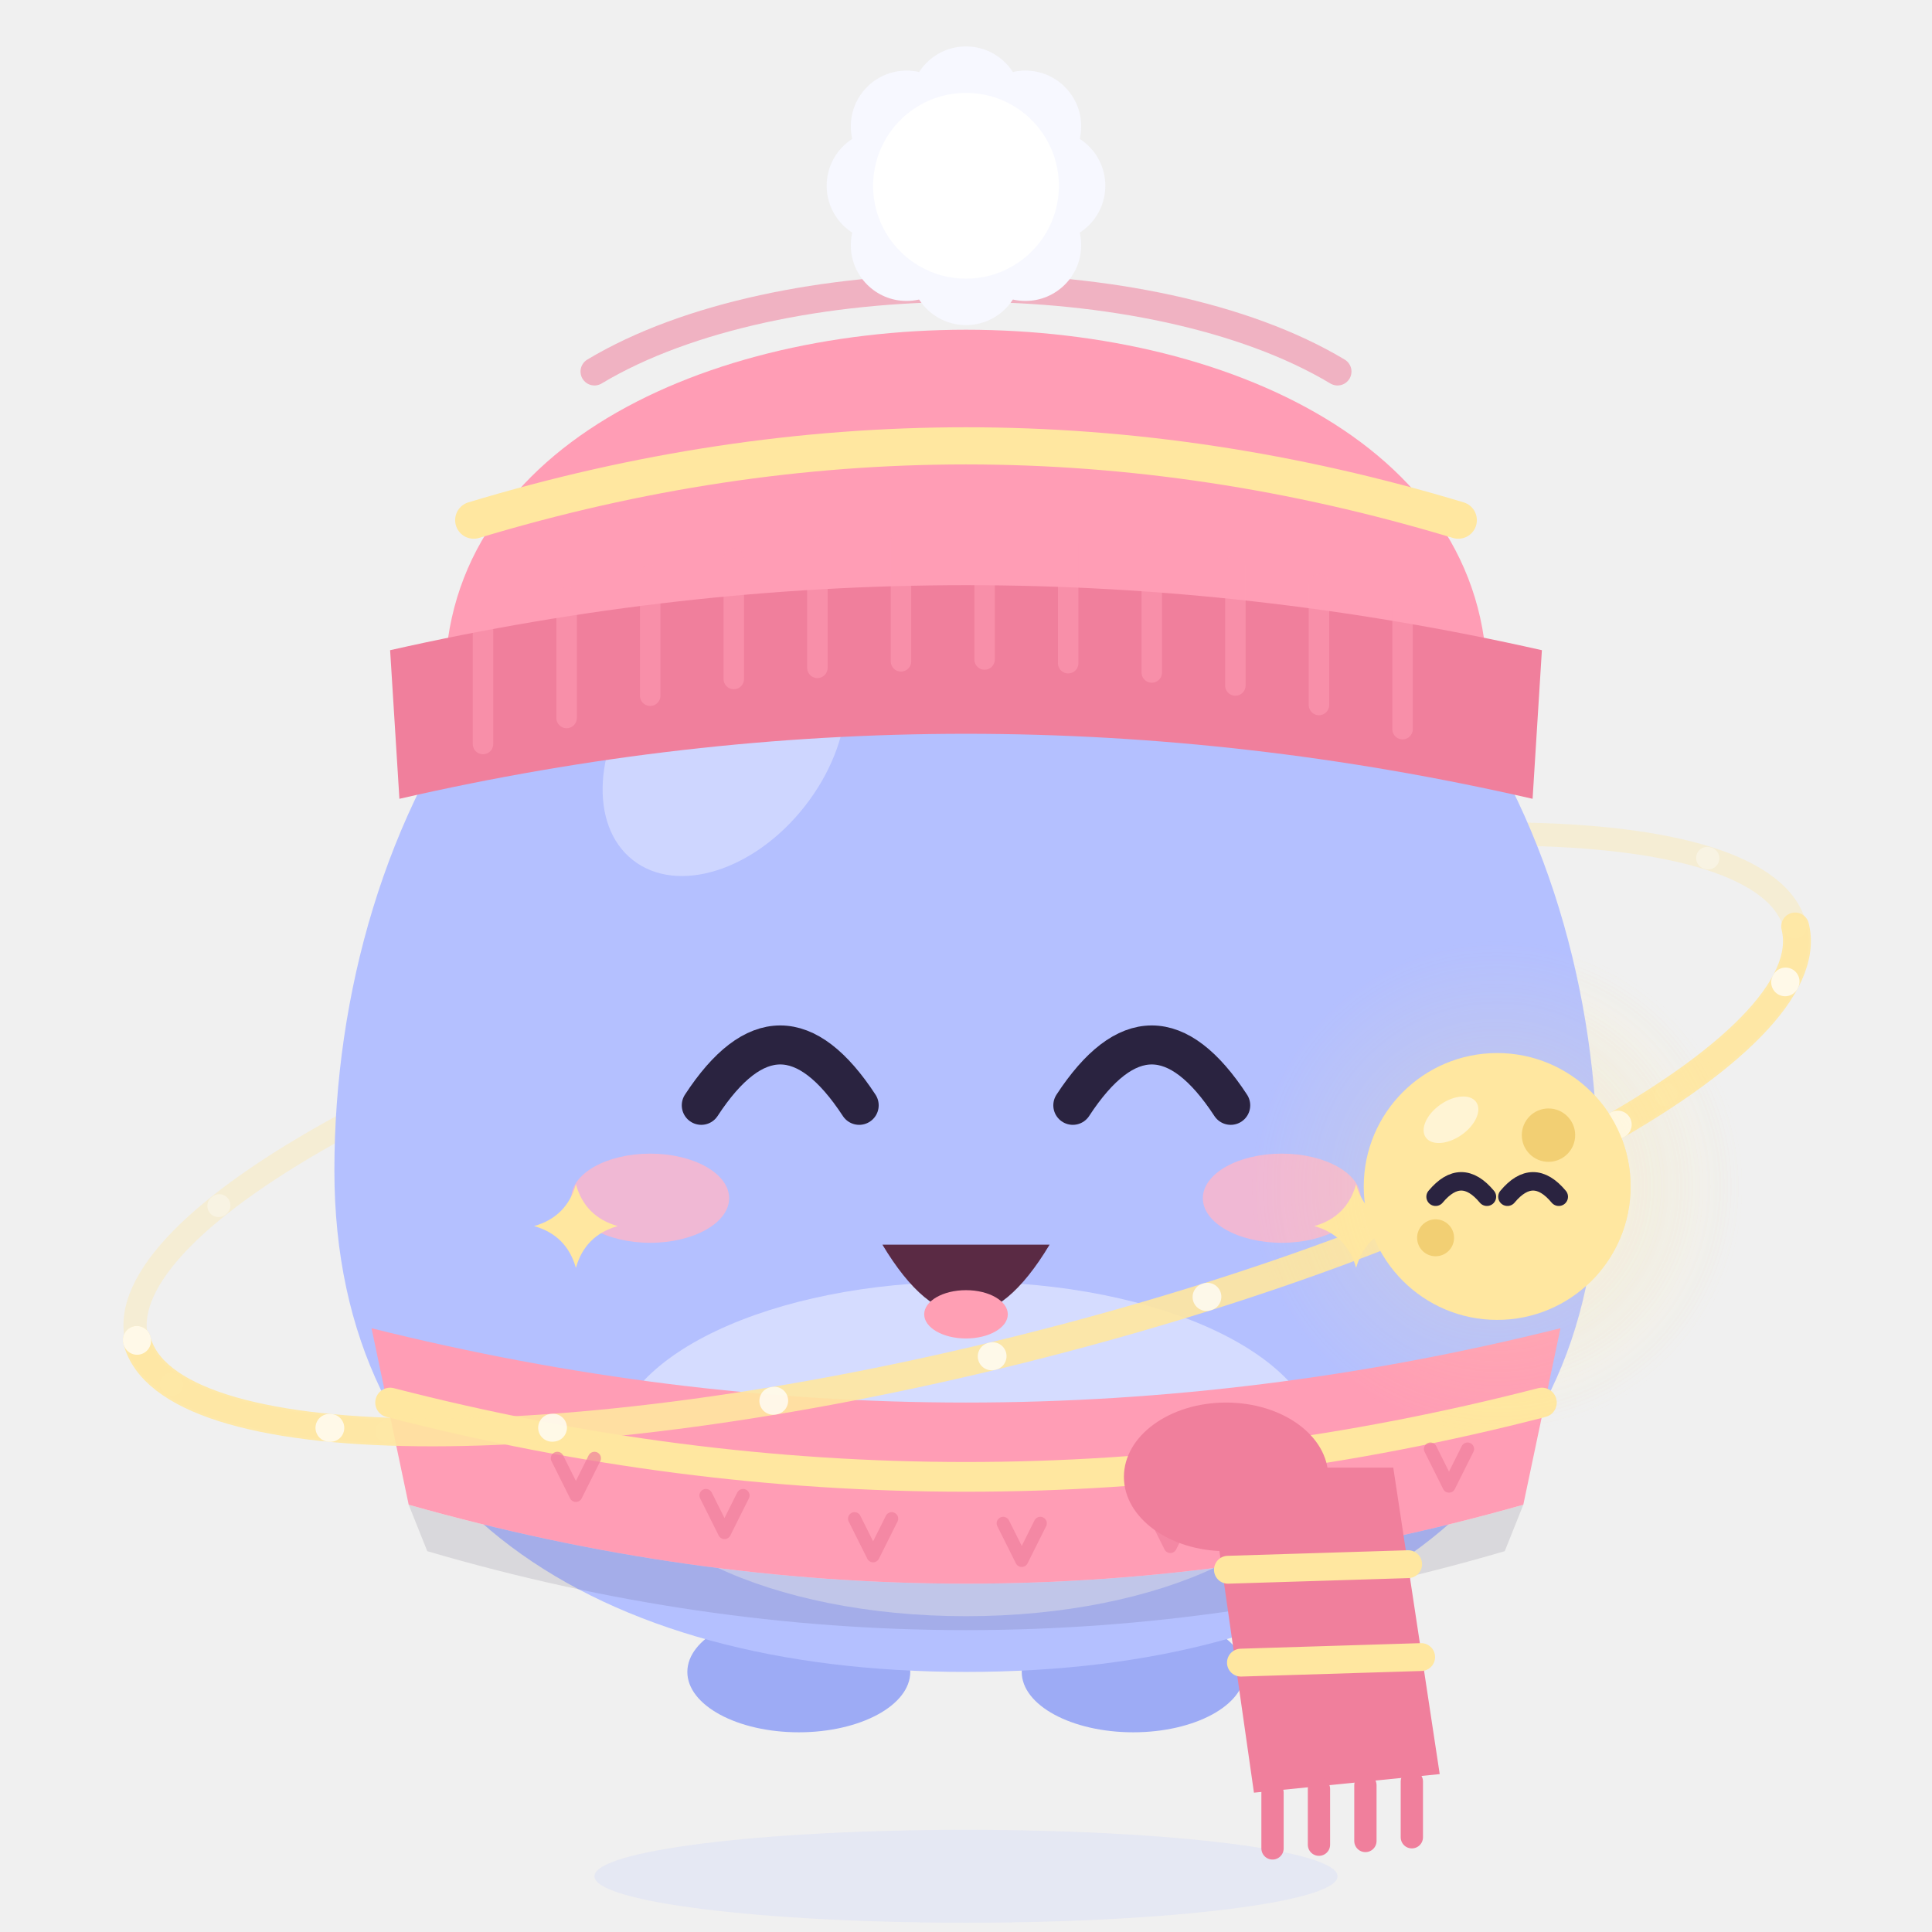
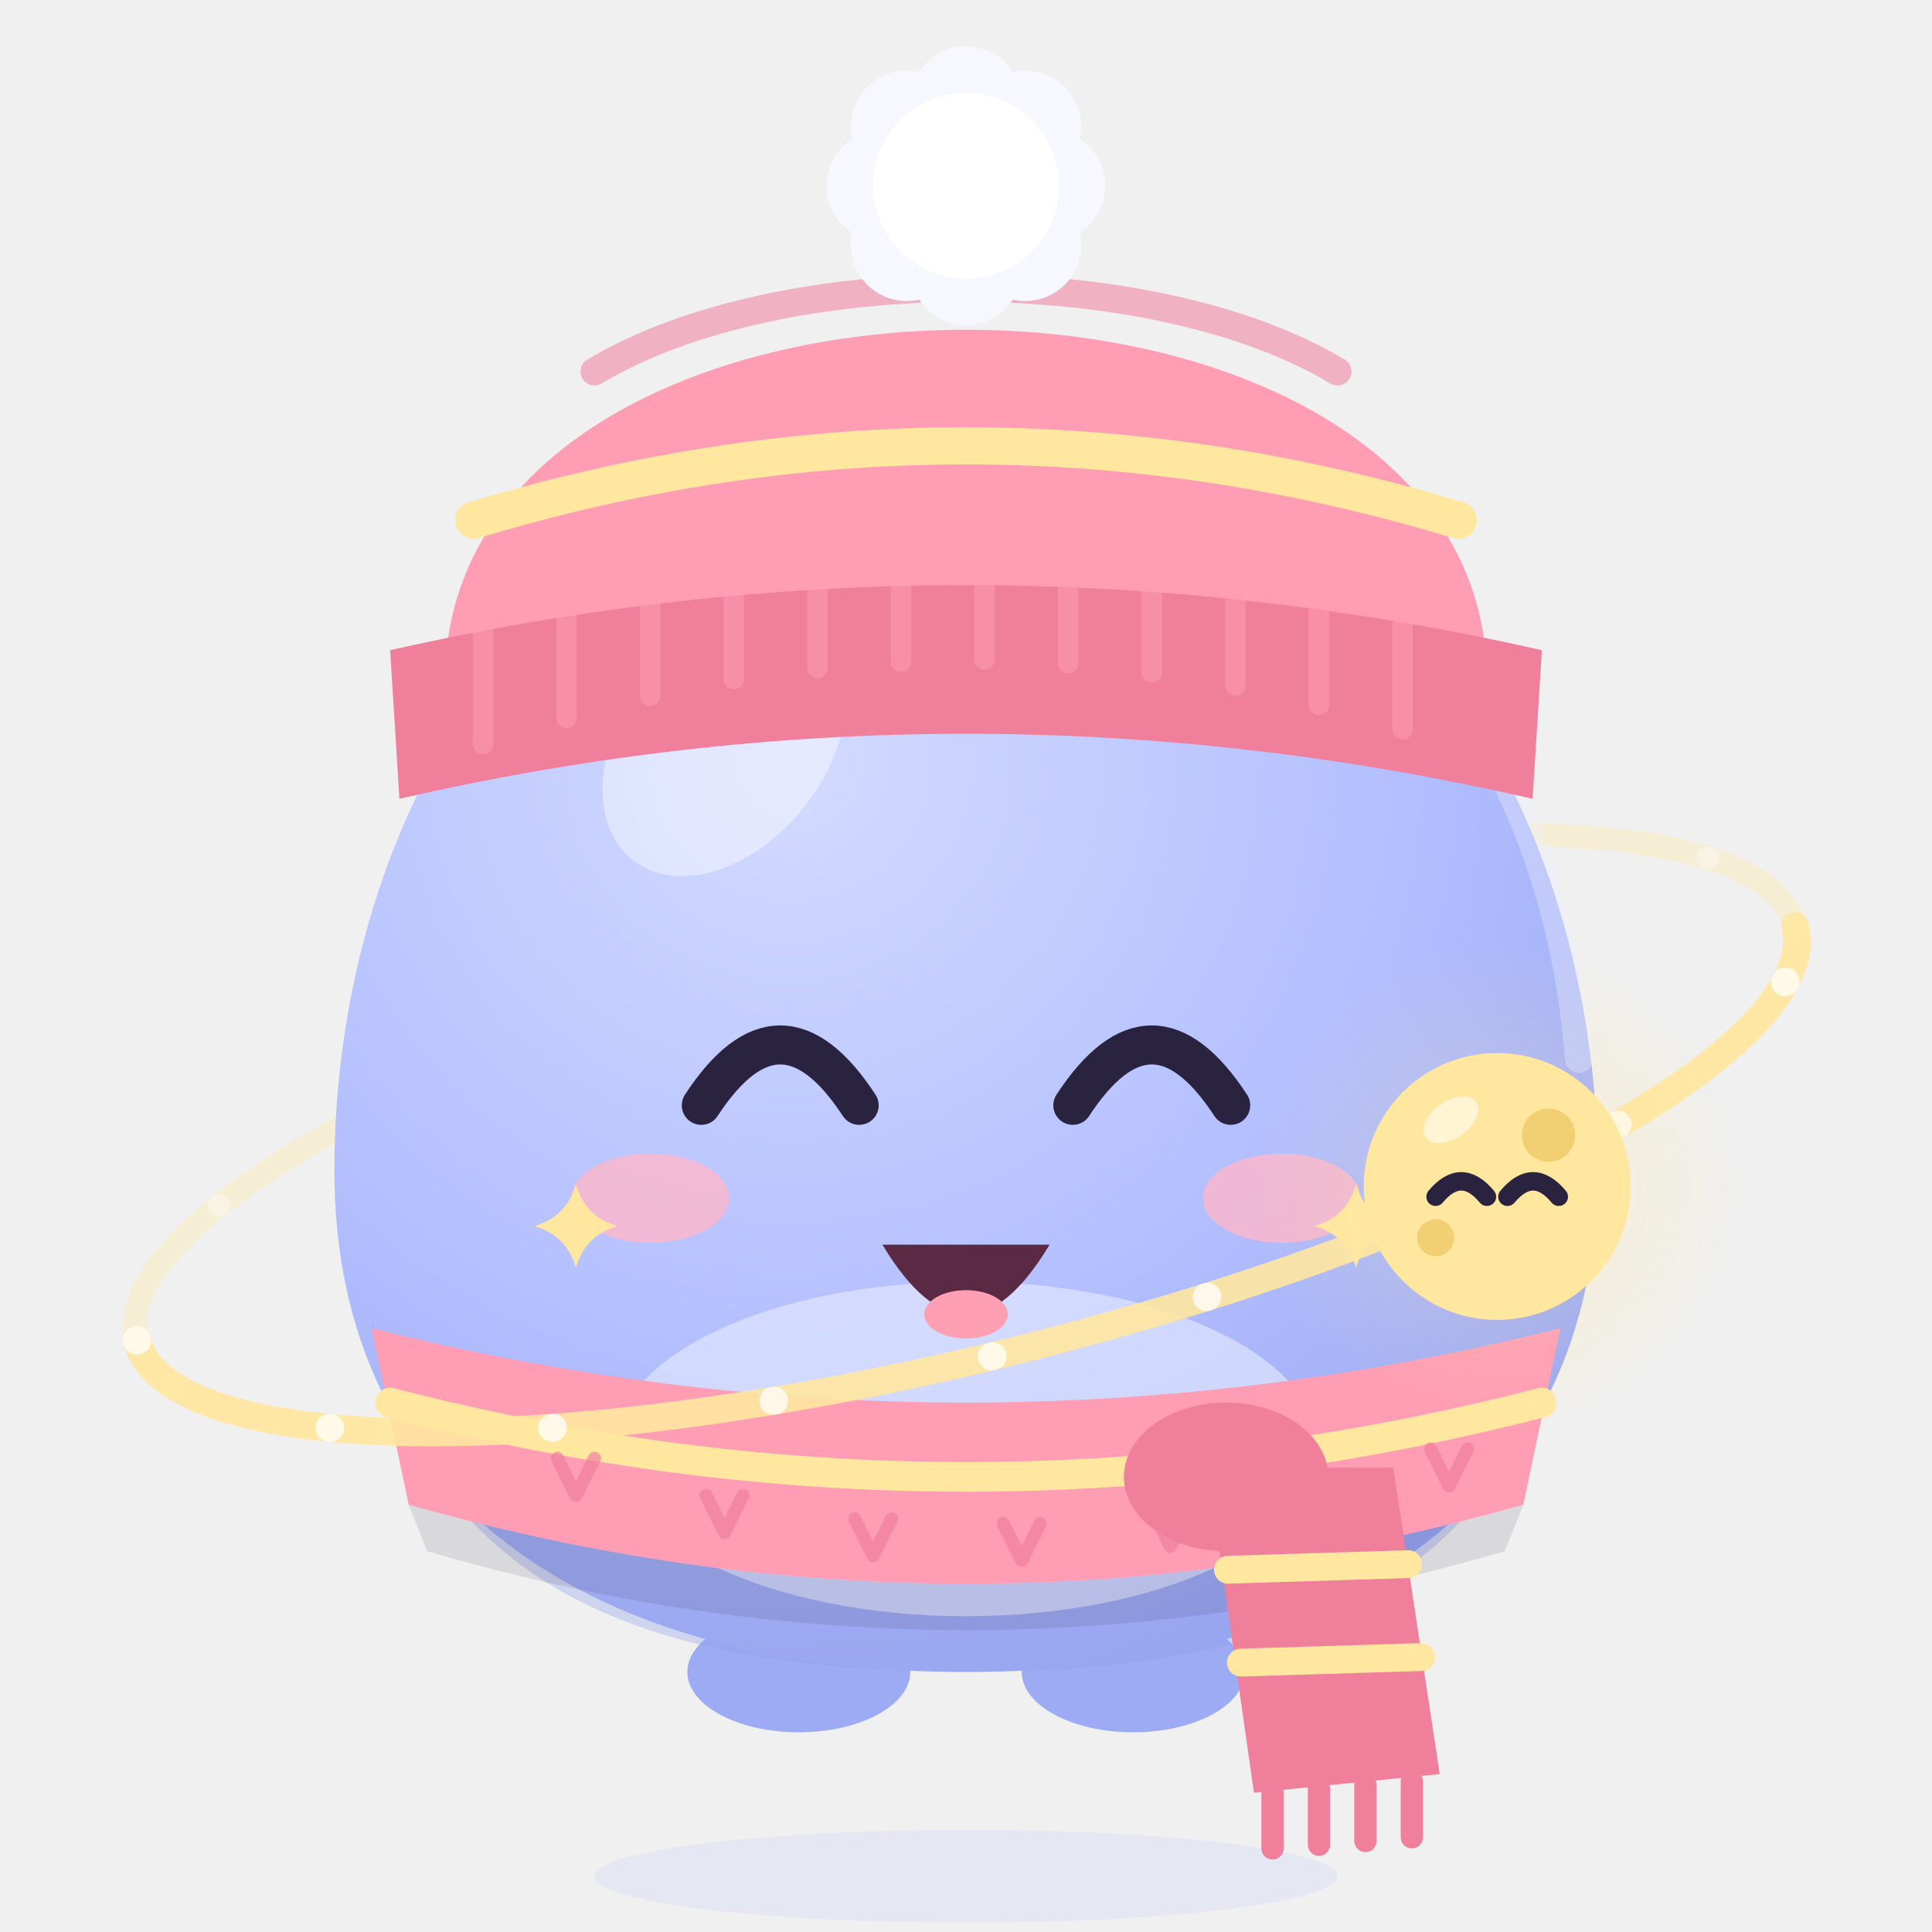
<svg xmlns="http://www.w3.org/2000/svg" width="416" height="416" viewBox="-4 24 208 208" role="img" aria-label="NIMI — happy" style="overflow: visible">
  <defs>
-     <radialGradient id="mg18">
+     <radialGradient id="mg8">
      <stop offset="0" stop-color="#FFE7A0" stop-opacity=".55" />
      <stop offset="1" stop-color="#FFE7A0" stop-opacity="0" />
+     </radialGradient>
+     <radialGradient id="mg8b" cx=".36" cy=".26" r=".85">
+       <stop offset="0" stop-color="#D3DBFF" />
+       <stop offset=".55" stop-color="#B4C0FF" />
+       <stop offset="1" stop-color="#97A5F0" />
    </radialGradient>
  </defs>
  <g transform="translate(100 226)">
    <g>
      <ellipse cx="0" cy="0" rx="40" ry="5" fill="#B4C0FF" opacity="0.18" />
    </g>
  </g>
  <g>
    <g>
      <g transform="rotate(-14 100 146)">
        <ellipse cx="100" cy="146" rx="92" ry="24" fill="none" stroke="#FFE7A0" stroke-width="2.5" opacity=".35" />
        <ellipse cx="100" cy="146" rx="92" ry="24" fill="none" stroke="#fff" stroke-width="2.4" stroke-linecap="round" stroke-dasharray="0.1 23.9" opacity=".35" />
      </g>
      <g transform="rotate(-14 100 146)">
        <g transform="translate(100 146)" opacity="0.82">
          <g transform="translate(54.1 19.4) scale(1.105)">
            <g transform="rotate(14)">
-               <circle opacity=".5" cx="0" cy="0" r="24" fill="url(#mg18)" />
+               <circle opacity=".5" cx="0" cy="0" r="24" fill="url(#mg8)" />
              <g>
                <circle cx="0" cy="0" r="13" fill="#FFE7A0" />
                <circle cx="5.0" cy="-5.0" r="2.6" fill="#F2CF73" />
                <circle cx="-6.0" cy="5.0" r="1.8" fill="#F2CF73" />
                <ellipse cx="-4.5" cy="-6.5" rx="3.0" ry="1.8" transform="rotate(-35 -4.5 -6.5)" fill="#fff" opacity=".55" />
                <path d="M-6.0 1.0 q2.5 -3.0 5.0 0 M1.0 1.0 q2.5 -3.0 5.0 0" stroke="#2A2340" stroke-width="1.8" fill="none" stroke-linecap="round" />
              </g>
            </g>
          </g>
        </g>
      </g>
    </g>
    <g>
      <g>
        <ellipse cx="82" cy="204" rx="12" ry="6.5" fill="#9DABF5" />
      </g>
      <g>
        <ellipse cx="118" cy="204" rx="12" ry="6.5" fill="#9DABF5" />
      </g>
-       <path d="M100 72 C146 72 168 112 168 150 C168 186 140 204 100 204 C60 204 32 186 32 150 C32 112 54 72 100 72 Z" fill="#B4C0FF" />
-       <ellipse cx="74" cy="104" rx="11" ry="16" transform="rotate(38 74 104)" fill="#fff" opacity=".35" />
-       <ellipse cx="100" cy="180" rx="38" ry="18" fill="#E3E8FF" opacity=".7" />
+       <path d="M100 72 C146 72 168 112 168 150 C168 186 140 204 100 204 C60 204 32 186 32 150 C32 112 54 72 100 72 Z" fill="url(#mg8b)" />
+       <path d="M36 166 C46 196 154 196 164 166 C158 194 136 204 100 204 C64 204 42 194 36 166 Z" fill="#8F9DEC" opacity=".35" />
+       <path d="M134 82 C154 94 164 114 166 138" fill="none" stroke="#EEF1FF" stroke-width="3" stroke-linecap="round" opacity=".35" />
+       <ellipse cx="74" cy="104" rx="11" ry="16" transform="rotate(38 74 104)" fill="#fff" opacity=".42" />
+       <circle cx="86" cy="88" r="3.2" fill="#fff" opacity=".5" />
+       <ellipse cx="100" cy="180" rx="38" ry="18" fill="#E3E8FF" opacity=".66" />
      <g>
        <g>
          <ellipse cx="66" cy="153" rx="8.5" ry="4.8" fill="#FFB6C9" opacity=".8" />
          <ellipse cx="134" cy="153" rx="8.5" ry="4.8" fill="#FFB6C9" opacity=".8" />
        </g>
        <path d="M58 151.5 Q58.99 155.01 62.5 156 Q58.99 156.99 58 160.5 Q57.01 156.99 53.5 156 Q57.01 155.01 58 151.5 Z" fill="#FFE7A0" />
        <path d="M142 151.5 Q142.99 155.01 146.5 156 Q142.99 156.99 142 160.5 Q141.01 156.99 137.5 156 Q141.01 155.01 142 151.5 Z" fill="#FFE7A0" />
        <g>
-           <path d="M71.5 143 Q80 130 88.5 143" fill="none" stroke="#2A2340" stroke-width="4.2" stroke-linecap="round" />
-           <path d="M111.5 143 Q120 130 128.5 143" fill="none" stroke="#2A2340" stroke-width="4.2" stroke-linecap="round" />
+           <g>
+             <path d="M71.5 143 Q80 130 88.5 143" fill="none" stroke="#2A2340" stroke-width="4.2" stroke-linecap="round" />
+             <path d="M111.5 143 Q120 130 128.5 143" fill="none" stroke="#2A2340" stroke-width="4.2" stroke-linecap="round" />
+           </g>
        </g>
-         <path d="M91 158 Q100 173 109 158 Z" fill="#5A2A44" />
-         <ellipse cx="100" cy="165.5" rx="4.5" ry="2.6" fill="#FF9FB4" />
+         <g>
+           <path d="M91 158 Q100 173 109 158 Z" fill="#5A2A44" />
+           <ellipse cx="100" cy="165.5" rx="4.5" ry="2.6" fill="#FF9FB4" />
+         </g>
      </g>
      <path d="M40 186 Q100 203 160 186 L158 191 Q100 208 42 191 Z" fill="#2A2340" opacity=".12" />
      <path d="M36 167 Q100 183 164 167 L160 186 Q100 203 40 186 Z" fill="#FF9DB5" />
      <path d="M38 175 Q100 191 162 175" fill="none" stroke="#FFE7A0" stroke-width="3.2" stroke-linecap="round" />
      <path d="M56 181 l2 4 l2 -4" fill="none" stroke="#F07F9C" stroke-width="1.4" stroke-linecap="round" stroke-linejoin="round" opacity=".7" />
      <path d="M72 185 l2 4 l2 -4" fill="none" stroke="#F07F9C" stroke-width="1.4" stroke-linecap="round" stroke-linejoin="round" opacity=".7" />
      <path d="M88 187.5 l2 4 l2 -4" fill="none" stroke="#F07F9C" stroke-width="1.4" stroke-linecap="round" stroke-linejoin="round" opacity=".7" />
      <path d="M104 188 l2 4 l2 -4" fill="none" stroke="#F07F9C" stroke-width="1.4" stroke-linecap="round" stroke-linejoin="round" opacity=".7" />
      <path d="M120 186.5 l2 4 l2 -4" fill="none" stroke="#F07F9C" stroke-width="1.4" stroke-linecap="round" stroke-linejoin="round" opacity=".7" />
      <path d="M136 184 l2 4 l2 -4" fill="none" stroke="#F07F9C" stroke-width="1.4" stroke-linecap="round" stroke-linejoin="round" opacity=".7" />
      <path d="M150 180 l2 4 l2 -4" fill="none" stroke="#F07F9C" stroke-width="1.4" stroke-linecap="round" stroke-linejoin="round" opacity=".7" />
      <ellipse cx="128" cy="183" rx="11" ry="8" fill="#F07F9C" />
      <g transform="translate(126 182)">
        <g>
          <path d="M0 0 L20 0 L25 33 L5 35 Z" fill="#F07F9C" />
          <path d="M2.2 11 L21.6 10.4 M3.6 21 L23 20.4" stroke="#FFE7A0" stroke-width="3" stroke-linecap="round" />
          <path d="M7 35 v6 M12 34.6 v6 M17 34.2 v6 M22 33.8 v6" stroke="#F07F9C" stroke-width="2.4" stroke-linecap="round" />
        </g>
      </g>
      <path d="M44 100 C40 46 160 46 156 100 Z" fill="#FF9DB5" />
      <path d="M60 64 C80 52 120 52 140 64" fill="none" stroke="#F07F9C" stroke-width="3" stroke-linecap="round" opacity=".55" />
      <path d="M47 80 Q100 64 153 80" fill="none" stroke="#FFE7A0" stroke-width="4" stroke-linecap="round" />
      <path d="M38 94 Q100 80 162 94 L161 110 Q100 96 39 110 Z" fill="#F07F9C" />
      <path d="M48 91.1 v13" stroke="#FF9DB5" stroke-width="2.2" stroke-linecap="round" opacity=".55" />
      <path d="M57 88.3 v13" stroke="#FF9DB5" stroke-width="2.2" stroke-linecap="round" opacity=".55" />
      <path d="M66 85.9 v13" stroke="#FF9DB5" stroke-width="2.2" stroke-linecap="round" opacity=".55" />
      <path d="M75 84.1 v13" stroke="#FF9DB5" stroke-width="2.2" stroke-linecap="round" opacity=".55" />
      <path d="M84 82.9 v13" stroke="#FF9DB5" stroke-width="2.2" stroke-linecap="round" opacity=".55" />
      <path d="M93 82.2 v13" stroke="#FF9DB5" stroke-width="2.2" stroke-linecap="round" opacity=".55" />
      <path d="M102 82.0 v13" stroke="#FF9DB5" stroke-width="2.2" stroke-linecap="round" opacity=".55" />
      <path d="M111 82.4 v13" stroke="#FF9DB5" stroke-width="2.2" stroke-linecap="round" opacity=".55" />
      <path d="M120 83.4 v13" stroke="#FF9DB5" stroke-width="2.2" stroke-linecap="round" opacity=".55" />
      <path d="M129 84.8 v13" stroke="#FF9DB5" stroke-width="2.2" stroke-linecap="round" opacity=".55" />
      <path d="M138 86.9 v13" stroke="#FF9DB5" stroke-width="2.2" stroke-linecap="round" opacity=".55" />
      <path d="M147 89.5 v13" stroke="#FF9DB5" stroke-width="2.2" stroke-linecap="round" opacity=".55" />
      <g transform="translate(0 0)">
        <g>
          <circle cx="109.0" cy="44.0" r="6" fill="#F7F8FF" />
          <circle cx="106.4" cy="50.4" r="6" fill="#F7F8FF" />
          <circle cx="100.0" cy="53.0" r="6" fill="#F7F8FF" />
          <circle cx="93.6" cy="50.4" r="6" fill="#F7F8FF" />
          <circle cx="91.0" cy="44.0" r="6" fill="#F7F8FF" />
          <circle cx="93.6" cy="37.6" r="6" fill="#F7F8FF" />
          <circle cx="100.0" cy="35.0" r="6" fill="#F7F8FF" />
          <circle cx="106.4" cy="37.6" r="6" fill="#F7F8FF" />
          <circle cx="100" cy="44" r="10" fill="#FFFFFF" />
          <circle cx="96" cy="40" r="3" fill="#fff" opacity=".9" />
        </g>
      </g>
    </g>
    <g>
      <g transform="rotate(-14 100 146)">
        <path d="M8 146 A92 24 0 0 0 192 146" fill="none" stroke="#FFE7A0" stroke-width="3" opacity=".9" stroke-linecap="round" />
        <path d="M8 146 A92 24 0 0 0 192 146" fill="none" stroke="#fff" stroke-width="3" stroke-linecap="round" stroke-dasharray="0.1 23.9" opacity=".75" />
      </g>
      <g transform="rotate(-14 100 146)">
        <g transform="translate(100 146)" opacity="1.00">
          <g opacity="1">
            <g transform="translate(54.1 19.4) scale(1.105)">
              <g transform="rotate(14)">
-                 <circle opacity=".5" cx="0" cy="0" r="24" fill="url(#mg18)" />
+                 <circle opacity=".5" cx="0" cy="0" r="24" fill="url(#mg8)" />
                <g>
                  <circle cx="0" cy="0" r="13" fill="#FFE7A0" />
                  <circle cx="5.0" cy="-5.0" r="2.6" fill="#F2CF73" />
                  <circle cx="-6.0" cy="5.0" r="1.8" fill="#F2CF73" />
                  <ellipse cx="-4.5" cy="-6.5" rx="3.0" ry="1.8" transform="rotate(-35 -4.5 -6.5)" fill="#fff" opacity=".55" />
                  <path d="M-6.0 1.0 q2.5 -3.0 5.0 0 M1.0 1.0 q2.5 -3.0 5.0 0" stroke="#2A2340" stroke-width="1.8" fill="none" stroke-linecap="round" />
                </g>
              </g>
            </g>
          </g>
        </g>
      </g>
    </g>
  </g>
</svg>
